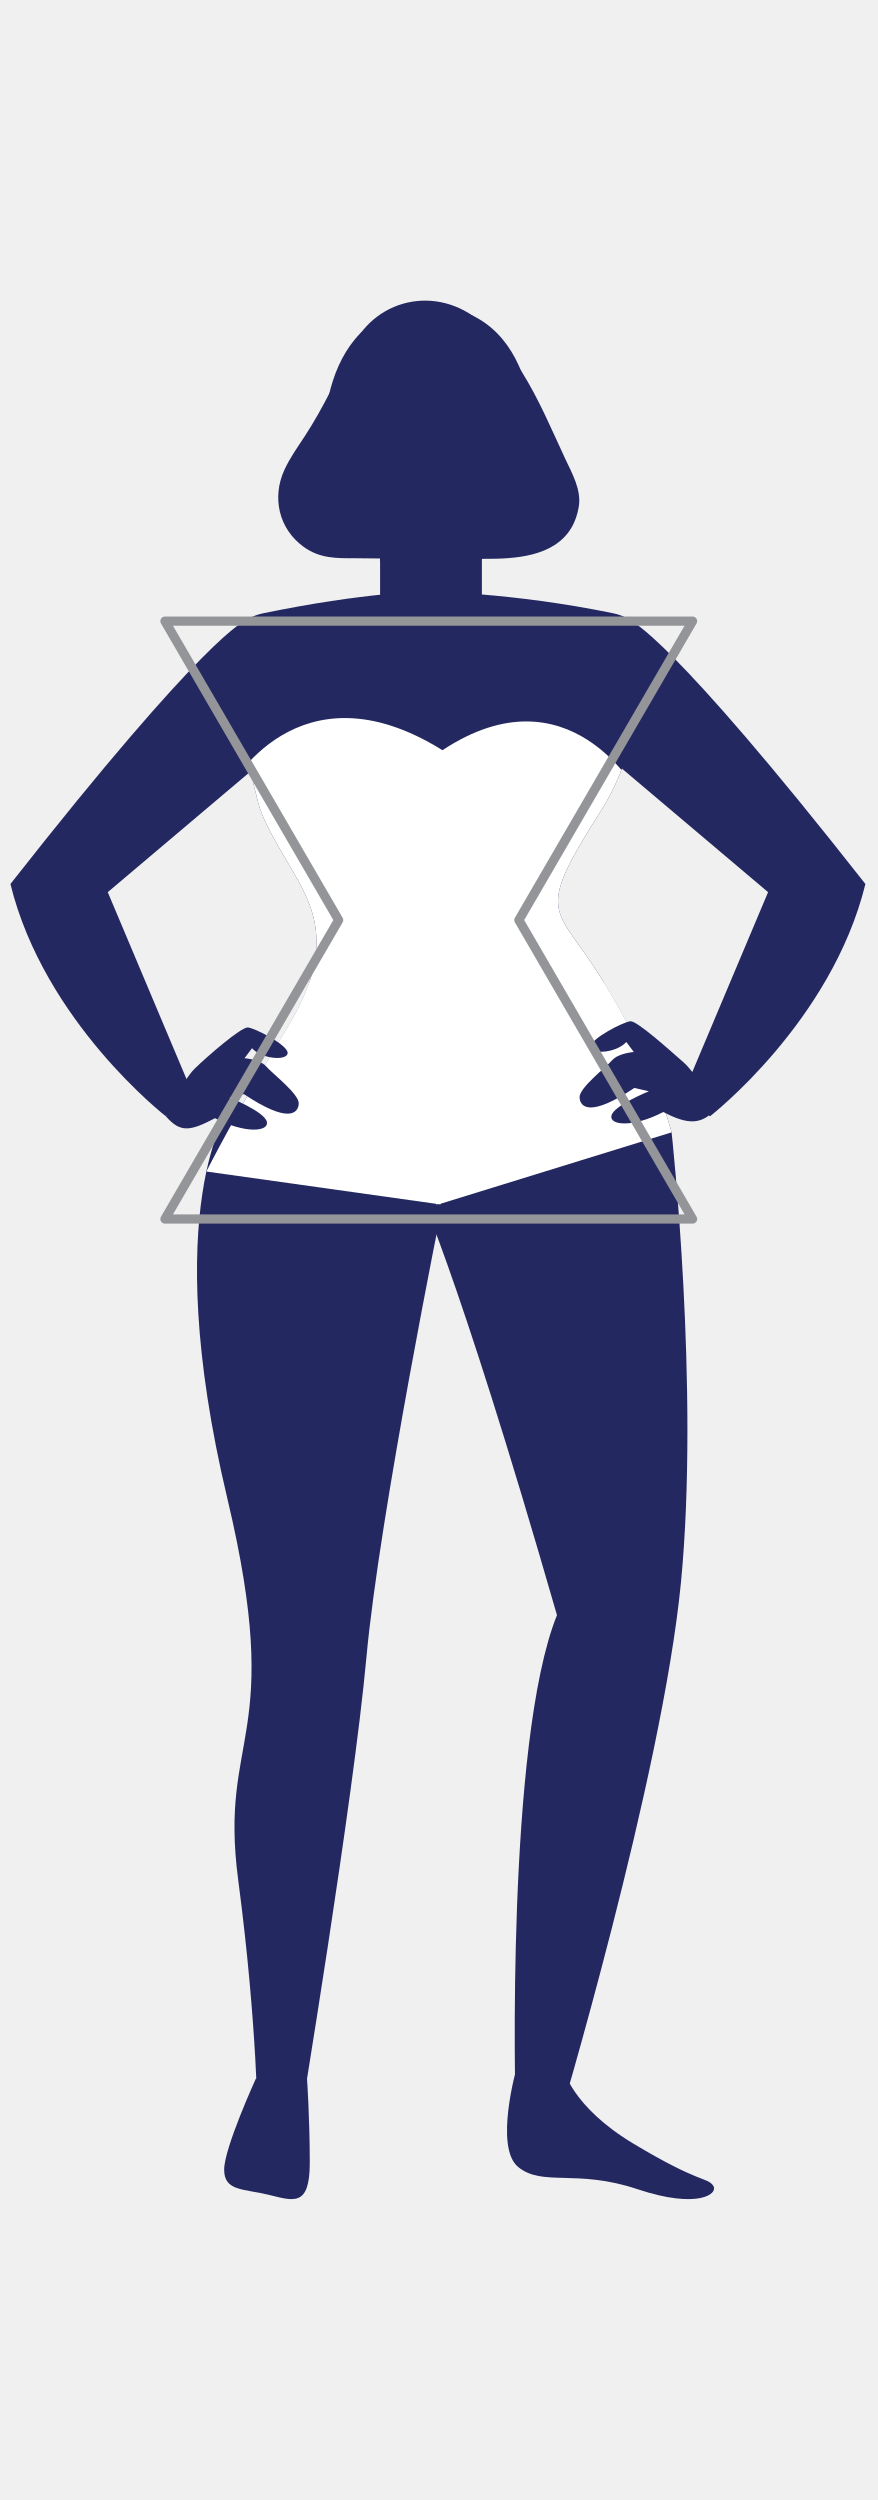
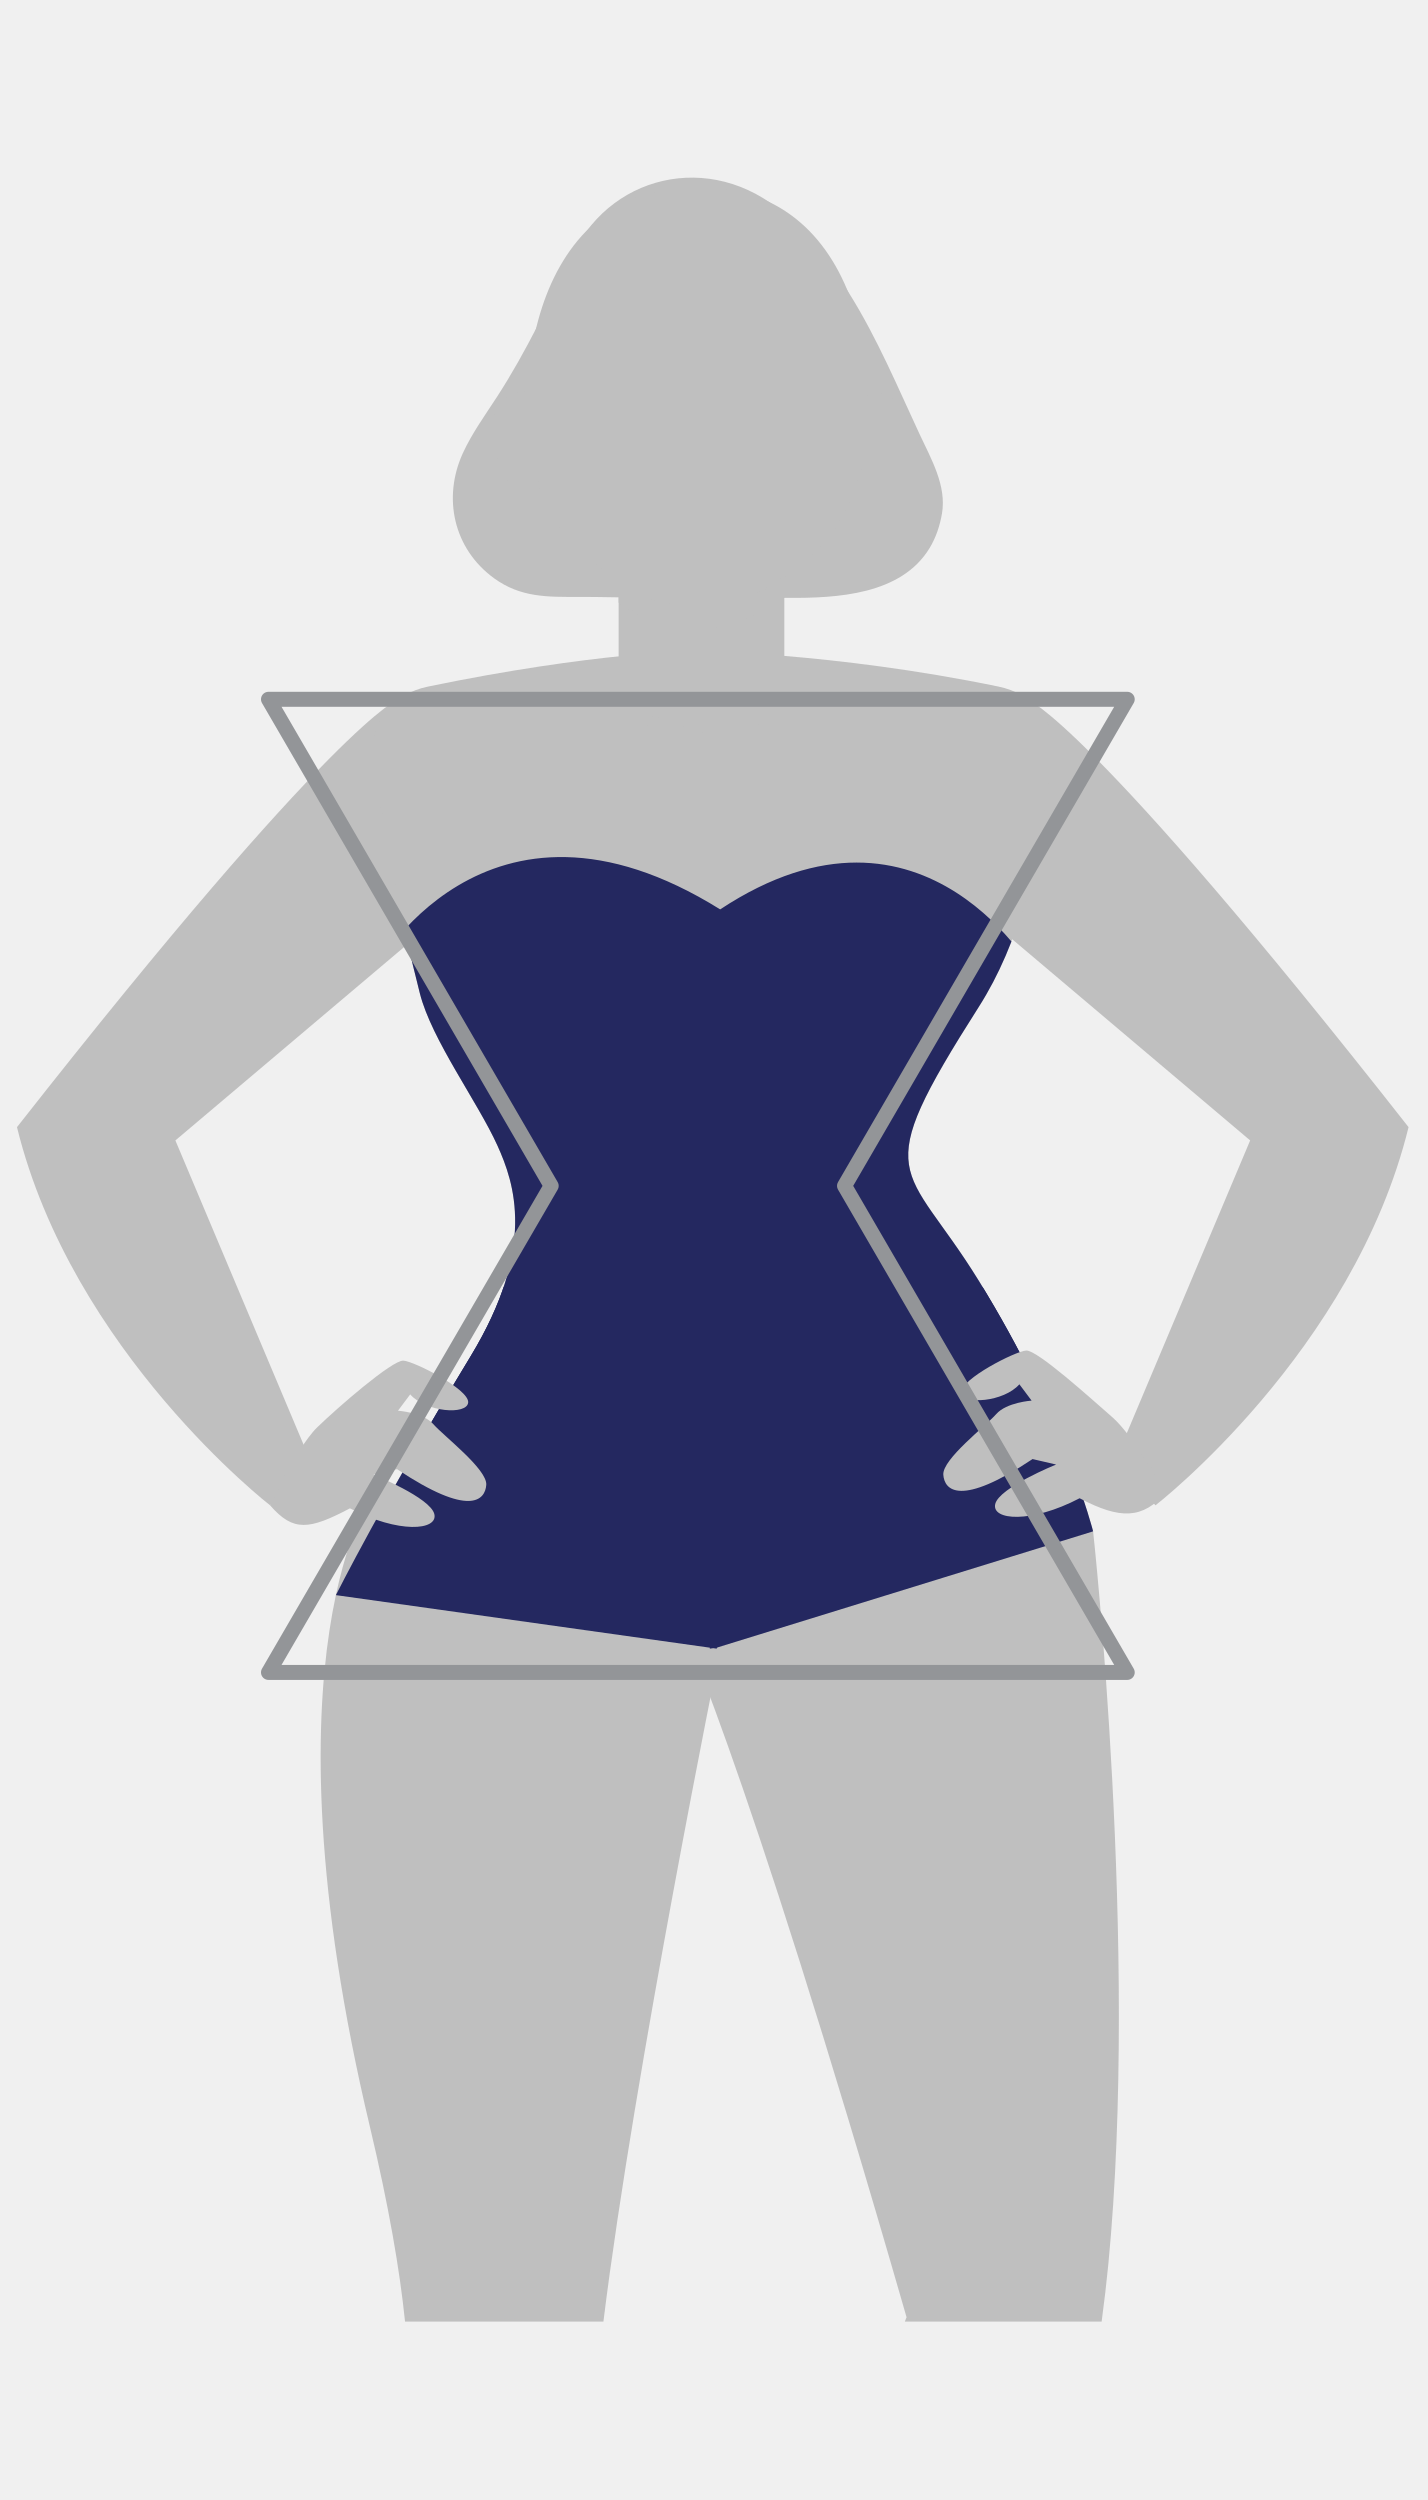
- <svg xmlns="http://www.w3.org/2000/svg" width="100%" height="100%" viewBox="0 0 595 1696" version="1.1" xml:space="preserve" style="fill-rule:evenodd;clip-rule:evenodd;stroke-linecap:round;stroke-linejoin:round;stroke-miterlimit:2;">
+ <svg xmlns="http://www.w3.org/2000/svg" width="100%" height="100%" viewBox="0 0 595 1042" version="1.1" xml:space="preserve" style="fill-rule:evenodd;clip-rule:evenodd;stroke-linecap:round;stroke-linejoin:round;stroke-miterlimit:2;">
+   <path d="M168.821,967.631l82.684,0c12.85,-104.196 48.662,-280.471 48.662,-280.471l-144.459,-65.379c0,0 -48.646,66.504 -1.479,264.883c7.887,33.165 12.365,59.404 14.592,80.967Z" style="fill:#bfbfbf;fill-rule:nonzero;" />
+   <path d="M377.139,967.631c0.238,-0.617 0.476,-1.219 0.715,-1.812c-69.462,-241.342 -96.875,-295.475 -96.875,-295.475l174.629,-32.071c0,-0 19.121,173.962 6.33,305.604c-0.738,7.582 -1.669,15.518 -2.771,23.754l-82.028,0Z" style="fill:#bfbfbf;fill-rule:nonzero;" />
  <g>
-     <path d="M353.897,252.105c-6.693,-10.7 -14.463,-20.958 -24.04,-30.366c-29.974,-29.444 -74.142,-20.572 -90.857,13.615c-9.985,20.424 -19.503,40.981 -31.951,60.117c-4.963,7.63 -10.345,15.058 -14.129,23.319c-8.496,18.55 -3.954,39.83 13.038,52.164c11.055,8.026 22.244,7.782 35.193,7.749c9.337,-0.023 18.687,0.296 28.027,0.356c19.715,0.127 39.43,-0.044 59.143,0.056c20.553,0.108 47.276,-1.249 59.124,-20.749c2.683,-4.413 4.31,-9.379 5.174,-14.433c1.977,-11.574 -4.516,-22.738 -9.307,-33.002c-9.093,-19.488 -17.551,-39.852 -29.415,-58.826Z" style="fill:#242860;fill-rule:nonzero;" />
-     <rect x="257.85" y="342.073" width="69.054" height="99.458" style="fill:#242860;fill-rule:nonzero;" />
+     <path d="M353.897,122.192c-6.693,-10.7 -14.463,-20.958 -24.04,-30.366c-29.974,-29.444 -74.142,-20.572 -90.857,13.615c-9.985,20.424 -19.503,40.981 -31.951,60.117c-4.963,7.63 -10.345,15.058 -14.129,23.319c-8.496,18.55 -3.954,39.83 13.038,52.164c11.055,8.026 22.244,7.782 35.193,7.749c9.337,-0.023 18.687,0.296 28.027,0.356c19.715,0.127 39.43,-0.044 59.143,0.056c20.553,0.108 47.276,-1.249 59.124,-20.749c2.683,-4.413 4.31,-9.379 5.174,-14.433c1.977,-11.574 -4.516,-22.738 -9.307,-33.002c-9.093,-19.488 -17.551,-39.852 -29.415,-58.826Z" style="fill:#bfbfbf;fill-rule:nonzero;" />
+     <rect x="257.85" y="212.16" width="69.054" height="99.458" style="fill:#bfbfbf;fill-rule:nonzero;" />
    <clipPath id="_clip1">
-       <rect x="257.85" y="342.073" width="69.054" height="99.458" clip-rule="nonzero" />
+       <rect x="257.85" y="212.16" width="69.054" height="99.458" clip-rule="nonzero" />
    </clipPath>
    <g clip-path="url(#_clip1)">
-       <path d="M290.867,216.552c-72.363,0 -79.321,91.284 -64.709,128.684c6.817,17.45 22.096,30.346 36.959,39.137c0.658,0.392 1.366,0.779 2.112,1.171c15.983,8.346 35.292,8.346 51.275,0c0.742,-0.392 1.446,-0.779 2.108,-1.171c14.867,-8.791 30.146,-21.687 36.963,-39.137c14.608,-37.4 7.65,-128.684 -64.708,-128.684Z" style="fill:#242860;fill-rule:nonzero;" />
+       <path d="M290.867,86.639c-72.363,0 -79.321,91.284 -64.709,128.684c6.817,17.45 22.096,30.346 36.959,39.137c0.658,0.392 1.366,0.779 2.112,1.171c15.983,8.346 35.292,8.346 51.275,0c0.742,-0.392 1.446,-0.779 2.108,-1.171c14.867,-8.791 30.146,-21.687 36.963,-39.137c14.608,-37.4 7.65,-128.684 -64.708,-128.684Z" style="fill:#bfbfbf;fill-rule:nonzero;" />
    </g>
  </g>
-   <path d="M231.142,300.636c-5.6,-12.167 -23.913,-9.384 -25.646,3.891c-0.029,0.225 -0.058,0.45 -0.084,0.675c-2.691,22.805 16.784,38.621 25.846,37.2c6.9,-1.083 7.621,-24.975 -0.116,-41.766Z" style="fill:#242860;fill-rule:nonzero;" />
-   <path d="M350.592,300.636c5.604,-12.167 23.912,-9.384 25.646,3.891c0.024,0.225 0.054,0.45 0.083,0.675c2.691,22.805 -16.783,38.621 -25.842,37.2c-6.9,-1.083 -7.621,-24.975 0.113,-41.766Z" style="fill:#242860;fill-rule:nonzero;" />
-   <path d="M290.867,207.773c-72.363,0 -79.321,91.279 -64.709,128.679c6.817,17.45 22.096,30.346 36.959,39.142c0.658,0.388 1.366,0.779 2.112,1.167c15.792,8.246 35.488,8.246 51.275,-0c0.742,-0.388 1.446,-0.779 2.108,-1.167c14.867,-8.796 30.146,-21.692 36.963,-39.142c14.608,-37.4 7.65,-128.679 -64.708,-128.679Z" style="fill:#242860;fill-rule:nonzero;" />
-   <path d="M155.708,751.694c0,0 -48.646,66.504 -1.479,264.883c39.238,165 -5.896,158.559 7.375,258.871c13.263,100.321 13.263,167.946 13.263,167.946l28.012,0c0,0 36.854,-222.046 45.696,-318.983c8.846,-96.929 51.592,-307.338 51.592,-307.338l-144.459,-65.379Z" style="fill:#242860;fill-rule:nonzero;" />
-   <path d="M455.608,768.186c0,-0 19.121,173.962 6.33,305.604c-12.796,131.642 -84.084,369.604 -84.084,369.604l-28.162,-16.558c-0,-0 -6.567,-245.034 28.162,-331.104c-69.462,-241.342 -96.875,-295.475 -96.875,-295.475l174.629,-32.071Z" style="fill:#242860;fill-rule:nonzero;" />
-   <path d="M398.621,501.723l29.5,-80.346c-0,0 25.221,7.95 158.967,178.33c-23.001,93.704 -105.488,157.629 -105.488,157.629l-16.704,-18.788l56.171,-133.304l-122.446,-103.521Z" style="fill:#242860;fill-rule:nonzero;" />
-   <path d="M195.546,501.723l-29.5,-80.346c-0,0 -25.221,7.95 -158.967,178.33c22.996,93.704 105.488,157.629 105.488,157.629l16.704,-18.788l-56.171,-133.304l122.446,-103.521Z" style="fill:#242860;fill-rule:nonzero;" />
-   <path d="M298.712,816.665l156.896,-48.479c0,-0 -11.333,-45.513 -47.641,-104.442c-30.963,-50.25 -46.701,-40.879 -0,-114.183c16.74,-26.277 25.854,-60.734 30.987,-106.884c1.367,-12.287 -8.333,-23.612 -22.762,-26.595c-69.455,-14.359 -127.113,-14.855 -127.113,-14.855c0,0 -41.254,0.496 -110.708,14.855c-14.429,2.983 -24.129,14.308 -22.763,26.595c3.767,33.846 11.392,69.771 19.4,101.313c4.904,19.325 24.117,45.239 32.329,63.41c7.021,15.542 16.369,42.396 -11.202,87.846c-35.613,58.712 -56.135,99.515 -56.135,99.515l155.846,21.904l-0,0.408l1.433,-0.204l1.442,0.204l-0.009,-0.408Z" style="fill:#242860;fill-rule:nonzero;" />
+   <path d="M231.142,170.723c-5.6,-12.167 -23.913,-9.384 -25.646,3.891c-0.029,0.225 -0.058,0.45 -0.084,0.675c-2.691,22.805 16.784,38.621 25.846,37.2c6.9,-1.083 7.621,-24.975 -0.116,-41.766Z" style="fill:#bfbfbf;fill-rule:nonzero;" />
+   <path d="M350.592,170.723c5.604,-12.167 23.912,-9.384 25.646,3.891c0.024,0.225 0.054,0.45 0.083,0.675c2.691,22.805 -16.783,38.621 -25.842,37.2c-6.9,-1.083 -7.621,-24.975 0.113,-41.766Z" style="fill:#bfbfbf;fill-rule:nonzero;" />
+   <path d="M290.867,77.86c-72.363,0 -79.321,91.279 -64.709,128.679c6.817,17.45 22.096,30.346 36.959,39.142c0.658,0.388 1.366,0.779 2.112,1.167c15.792,8.246 35.488,8.246 51.275,-0c0.742,-0.388 1.446,-0.779 2.108,-1.167c14.867,-8.796 30.146,-21.692 36.963,-39.142c14.608,-37.4 7.65,-128.679 -64.708,-128.679Z" style="fill:#bfbfbf;fill-rule:nonzero;" />
+   <path d="M398.621,371.81l29.5,-80.346c-0,0 25.221,7.95 158.967,178.33c-23.001,93.704 -105.488,157.629 -105.488,157.629l-16.704,-18.788l56.171,-133.304l-122.446,-103.521Z" style="fill:#bfbfbf;fill-rule:nonzero;" />
+   <path d="M195.546,371.81l-29.5,-80.346c-0,0 -25.221,7.95 -158.967,178.33c22.996,93.704 105.488,157.629 105.488,157.629l16.704,-18.788l-56.171,-133.304l122.446,-103.521Z" style="fill:#bfbfbf;fill-rule:nonzero;" />
+   <path d="M298.712,686.752l156.896,-48.479c0,-0 -11.333,-45.513 -47.641,-104.442c-30.963,-50.25 -46.701,-40.879 -0,-114.183c16.74,-26.277 25.854,-60.734 30.987,-106.884c1.367,-12.287 -8.333,-23.612 -22.762,-26.595c-69.455,-14.359 -127.113,-14.855 -127.113,-14.855c0,0 -41.254,0.496 -110.708,14.855c-14.429,2.983 -24.129,14.308 -22.763,26.595c3.767,33.846 11.392,69.771 19.4,101.313c4.904,19.325 24.117,45.239 32.329,63.41c7.021,15.542 16.369,42.396 -11.202,87.846c-35.613,58.712 -56.135,99.515 -56.135,99.515l155.846,21.904l-0,0.408l1.433,-0.204l1.442,0.204l-0.009,-0.408Z" style="fill:#bfbfbf;fill-rule:nonzero;" />
  <clipPath id="_clip2">
-     <path d="M298.712,816.665l156.896,-48.479c0,-0 -11.333,-45.513 -47.641,-104.442c-30.963,-50.25 -46.701,-40.879 -0,-114.183c16.74,-26.277 25.854,-60.734 30.987,-106.884c1.367,-12.287 -8.333,-23.612 -22.762,-26.595c-69.455,-14.359 -127.113,-14.855 -127.113,-14.855c0,0 -41.254,0.496 -110.708,14.855c-14.429,2.983 -24.129,14.308 -22.763,26.595c3.767,33.846 11.392,69.771 19.4,101.313c4.904,19.325 24.117,45.239 32.329,63.41c7.021,15.542 16.369,42.396 -11.202,87.846c-35.613,58.712 -56.135,99.515 -56.135,99.515l155.846,21.904l-0,0.408l1.433,-0.204l1.442,0.204l-0.009,-0.408Z" clip-rule="nonzero" />
+     <path d="M298.712,686.752l156.896,-48.479c0,-0 -11.333,-45.513 -47.641,-104.442c-30.963,-50.25 -46.701,-40.879 -0,-114.183c16.74,-26.277 25.854,-60.734 30.987,-106.884c1.367,-12.287 -8.333,-23.612 -22.762,-26.595c-69.455,-14.359 -127.113,-14.855 -127.113,-14.855c0,0 -41.254,0.496 -110.708,14.855c-14.429,2.983 -24.129,14.308 -22.763,26.595c3.767,33.846 11.392,69.771 19.4,101.313c4.904,19.325 24.117,45.239 32.329,63.41c7.021,15.542 16.369,42.396 -11.202,87.846c-35.613,58.712 -56.135,99.515 -56.135,99.515l155.846,21.904l-0,0.408l1.433,-0.204l1.442,0.204l-0.009,-0.408Z" clip-rule="nonzero" />
  </clipPath>
  <g clip-path="url(#_clip2)">
-     <rect x="124.642" y="666.394" width="358.533" height="222.063" style="fill:#fff;fill-rule:nonzero;" />
-     <path d="M155.508,535.073c0,0 46.259,-87.458 144.659,-26.125c85.9,-56.783 132.091,28.396 132.091,28.396l8.338,162.75c-0,0 -96.342,9.063 -141.875,116.979c-50.079,-109.029 -162.425,-92.996 -162.425,-92.996l19.212,-189.004Z" style="fill:#fff;fill-rule:nonzero;" />
-     <path d="M310.942,428.902c3.895,-1.437 7.721,-1.695 11.487,-1.841c3.767,-0.109 7.488,0.062 11.175,0.412c7.379,0.679 14.659,1.879 21.838,3.454c-7.296,-0.845 -14.634,-1.312 -21.925,-1.245c-3.642,0.016 -7.275,0.22 -10.825,0.679c-3.525,0.471 -7.096,1.15 -9.992,2.591c-1.096,0.546 -2.425,0.105 -2.967,-0.991c-0.55,-1.088 -0.104,-2.417 0.988,-2.963c0.071,-0.037 0.15,-0.071 0.221,-0.096Z" style="fill:#242860;fill-rule:nonzero;" />
-     <path d="M229.312,430.927c7.18,-1.575 14.459,-2.775 21.834,-3.454c3.691,-0.35 7.408,-0.521 11.179,-0.412c3.763,0.146 7.588,0.404 11.483,1.841c1.146,0.421 1.734,1.692 1.309,2.838c-0.425,1.146 -1.692,1.729 -2.838,1.308c-0.075,-0.029 -0.154,-0.062 -0.221,-0.096c-2.904,-1.441 -6.475,-2.12 -9.995,-2.591c-3.546,-0.459 -7.184,-0.663 -10.826,-0.679c-7.287,-0.067 -14.629,0.4 -21.925,1.245Z" style="fill:#242860;fill-rule:nonzero;" />
-     <path d="M283.037,429.848c3.713,0.625 6.35,0.971 9.196,0.792c2.863,-0.067 5.763,-0.713 9.525,-0.792c-2.037,3.129 -5.508,4.971 -9.329,5.2c-1.9,0.046 -3.867,-0.308 -5.546,-1.233c-1.679,-0.888 -3.075,-2.229 -3.846,-3.967Z" style="fill:#242860;fill-rule:nonzero;" />
+     <rect x="124.642" y="536.481" width="358.533" height="222.063" style="fill:#242860;fill-rule:nonzero;" />
+     <path d="M155.508,405.16c0,0 46.259,-87.458 144.659,-26.125c85.9,-56.783 132.091,28.396 132.091,28.396l8.338,162.75c-0,0 -96.342,9.063 -141.875,116.979c-50.079,-109.029 -162.425,-92.996 -162.425,-92.996l19.212,-189.004Z" style="fill:#242860;fill-rule:nonzero;" />
+     <path d="M310.942,298.989c3.895,-1.437 7.721,-1.695 11.487,-1.841c3.767,-0.109 7.488,0.062 11.175,0.412c7.379,0.679 14.659,1.879 21.838,3.454c-7.296,-0.845 -14.634,-1.312 -21.925,-1.245c-3.642,0.016 -7.275,0.22 -10.825,0.679c-3.525,0.471 -7.096,1.15 -9.992,2.591c-1.096,0.546 -2.425,0.105 -2.967,-0.991c-0.55,-1.088 -0.104,-2.417 0.988,-2.963c0.071,-0.037 0.15,-0.071 0.221,-0.096Z" style="fill:#bfbfbf;fill-rule:nonzero;" />
+     <path d="M229.312,301.014c7.18,-1.575 14.459,-2.775 21.834,-3.454c3.691,-0.35 7.408,-0.521 11.179,-0.412c3.763,0.146 7.588,0.404 11.483,1.841c1.146,0.421 1.734,1.692 1.309,2.838c-0.425,1.146 -1.692,1.729 -2.838,1.308c-0.075,-0.029 -0.154,-0.062 -0.221,-0.096c-2.904,-1.441 -6.475,-2.12 -9.995,-2.591c-3.546,-0.459 -7.184,-0.663 -10.826,-0.679c-7.287,-0.067 -14.629,0.4 -21.925,1.245Z" style="fill:#bfbfbf;fill-rule:nonzero;" />
+     <path d="M283.037,299.935c3.713,0.625 6.35,0.971 9.196,0.792c2.863,-0.067 5.763,-0.713 9.525,-0.792c-2.037,3.129 -5.508,4.971 -9.329,5.2c-1.9,0.046 -3.867,-0.308 -5.546,-1.233c-1.679,-0.888 -3.075,-2.229 -3.846,-3.967Z" style="fill:#bfbfbf;fill-rule:nonzero;" />
  </g>
-   <path d="M112.567,757.336c-2.909,6.408 10.183,-23.292 19.616,-32.479c8.292,-8.075 31.355,-28.146 35.959,-27.834c4.608,0.313 27.366,11.959 26.995,17.396c-0.37,5.446 -17.729,4.054 -24.166,-3.325l-5.092,6.804c0,0 10.467,0.713 14.758,5.629c4.288,4.921 22.484,18.771 22.038,25.263c-0.438,6.487 -7.013,13.621 -37.192,-6.529l-9.829,2.275c0,-0 23.738,9.604 25.375,16.446c1.642,6.837 -14.854,8.245 -35.162,-2.392c-17.009,8.933 -23.546,9.921 -33.3,-1.254Z" style="fill:#242860;fill-rule:nonzero;" />
-   <path d="M485.979,751.932c0,-0 -13.592,-23.68 -22.312,-31.284c-8.721,-7.608 -31.354,-28.146 -35.959,-27.833c-4.604,0.317 -27.362,11.958 -26.991,17.4c0.366,5.442 17.725,4.046 24.162,-3.329l5.092,6.804c-0,-0 -10.467,0.712 -14.758,5.629c-4.288,4.917 -22.48,18.775 -22.038,25.258c0.437,6.492 7.017,13.625 37.192,-6.525l9.825,2.275c-0,0 -23.734,9.605 -25.375,16.446c-1.634,6.842 14.862,8.242 35.166,-2.391c17.009,8.933 26.246,8.725 35.996,-2.45Z" style="fill:#242860;fill-rule:nonzero;" />
-   <path d="M208.279,1410.27c0,0 1.875,26.404 1.875,56.913c0,30.508 -11.146,25.812 -28.162,21.708c-17.017,-4.108 -29.921,-2.35 -29.921,-17.017c-0,-14.671 21.458,-61.604 21.458,-61.604l34.75,0Z" style="fill:#242860;fill-rule:nonzero;" />
-   <path d="M382.375,1403.82c-0,-0 5.483,25.304 47.388,50.467c44.929,26.979 49.645,22.654 53.929,28.262c4.275,5.604 -9.905,16.429 -51.263,2.588c-41.354,-13.846 -64.321,-1.538 -80.862,-15.009c-16.542,-13.466 -0.984,-67.616 -0.984,-67.616" style="fill:#242860;fill-rule:nonzero;" />
-   <path d="M469.825,421.377l-357.919,0l117.829,202.8l-117.829,202.799l357.919,0l-117.829,-202.799l117.829,-202.8Z" style="fill:none;stroke:#939598;stroke-width:6.25px;" />
+   <path d="M112.567,627.423c-2.909,6.408 10.183,-23.292 19.616,-32.479c8.292,-8.075 31.355,-28.146 35.959,-27.834c4.608,0.313 27.366,11.959 26.995,17.396c-0.37,5.446 -17.729,4.054 -24.166,-3.325l-5.092,6.804c0,0 10.467,0.713 14.758,5.629c4.288,4.921 22.484,18.771 22.038,25.263c-0.438,6.487 -7.013,13.621 -37.192,-6.529l-9.829,2.275c0,-0 23.738,9.604 25.375,16.446c1.642,6.837 -14.854,8.245 -35.162,-2.392c-17.009,8.933 -23.546,9.921 -33.3,-1.254Z" style="fill:#bfbfbf;fill-rule:nonzero;" />
+   <path d="M485.979,622.019c0,-0 -13.592,-23.68 -22.312,-31.284c-8.721,-7.608 -31.354,-28.146 -35.959,-27.833c-4.604,0.317 -27.362,11.958 -26.991,17.4c0.366,5.442 17.725,4.046 24.162,-3.329l5.092,6.804c-0,-0 -10.467,0.712 -14.758,5.629c-4.288,4.917 -22.48,18.775 -22.038,25.258c0.437,6.492 7.017,13.625 37.192,-6.525l9.825,2.275c-0,0 -23.734,9.605 -25.375,16.446c-1.634,6.842 14.862,8.242 35.166,-2.391c17.009,8.933 26.246,8.725 35.996,-2.45Z" style="fill:#bfbfbf;fill-rule:nonzero;" />
+   <path d="M469.825,291.464l-357.919,0l117.829,202.8l-117.829,202.799l357.919,0l-117.829,-202.799l117.829,-202.8Z" style="fill:none;stroke:#939598;stroke-width:6.25px;" />
</svg>
